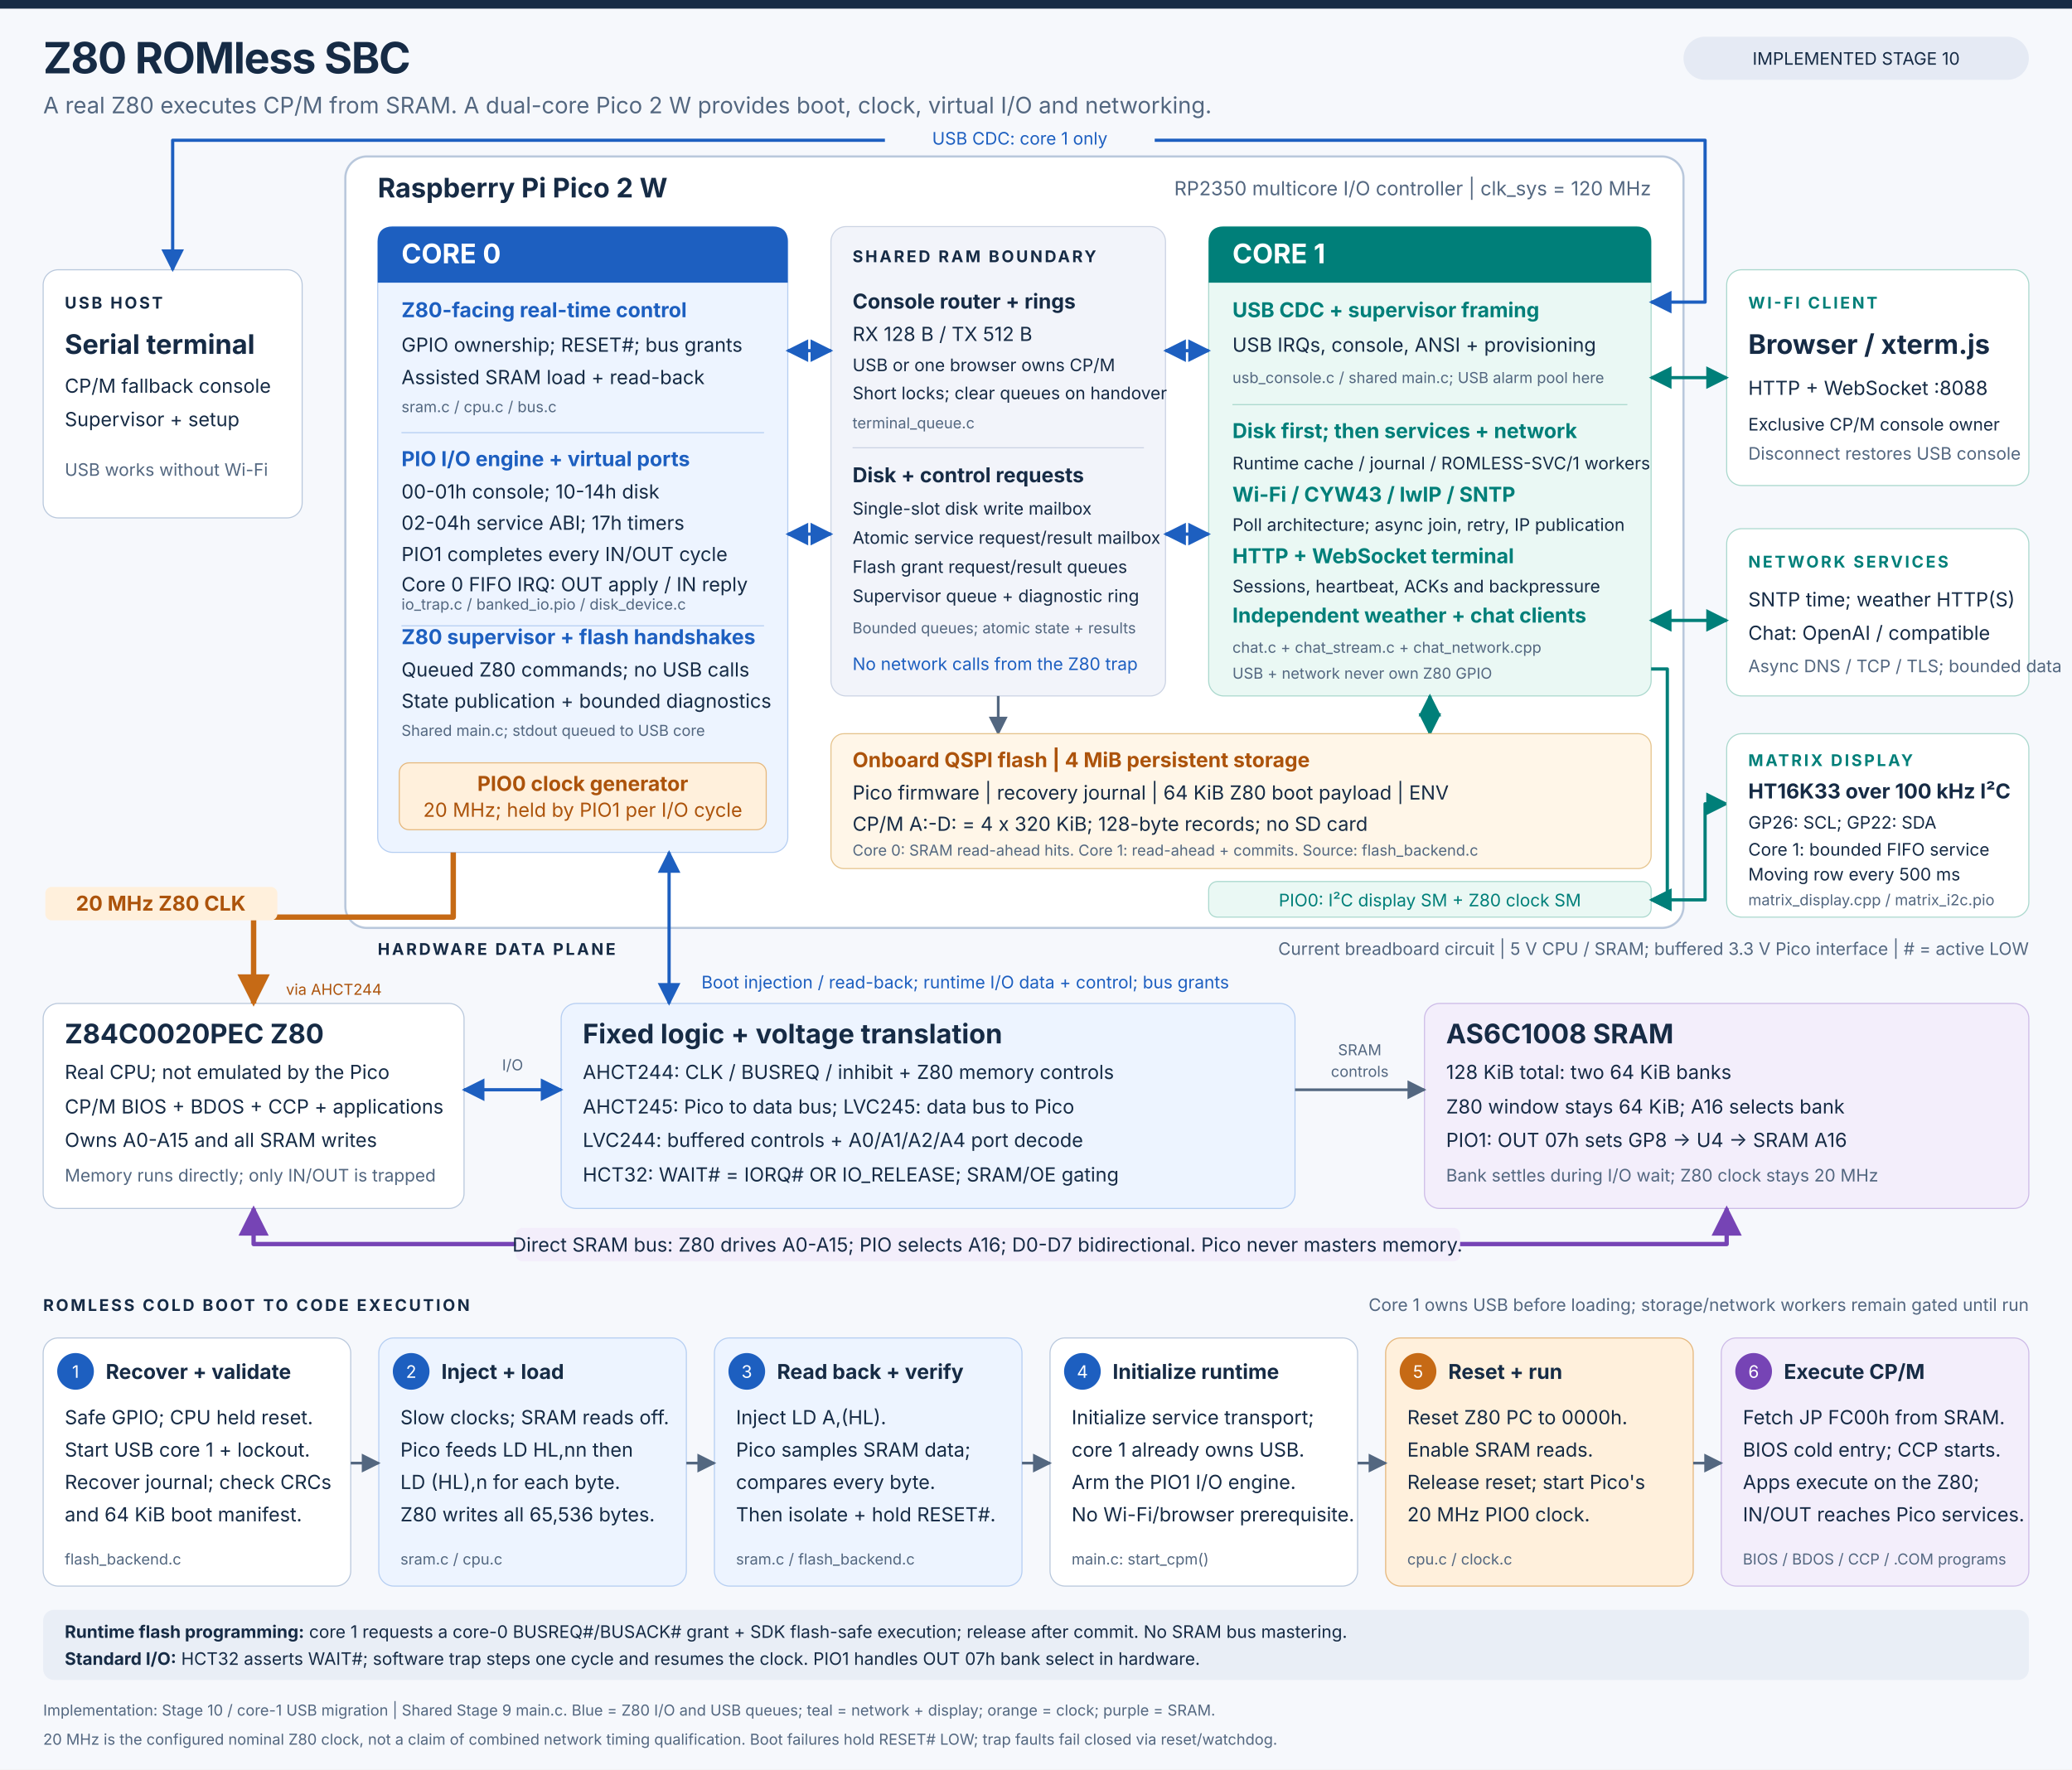
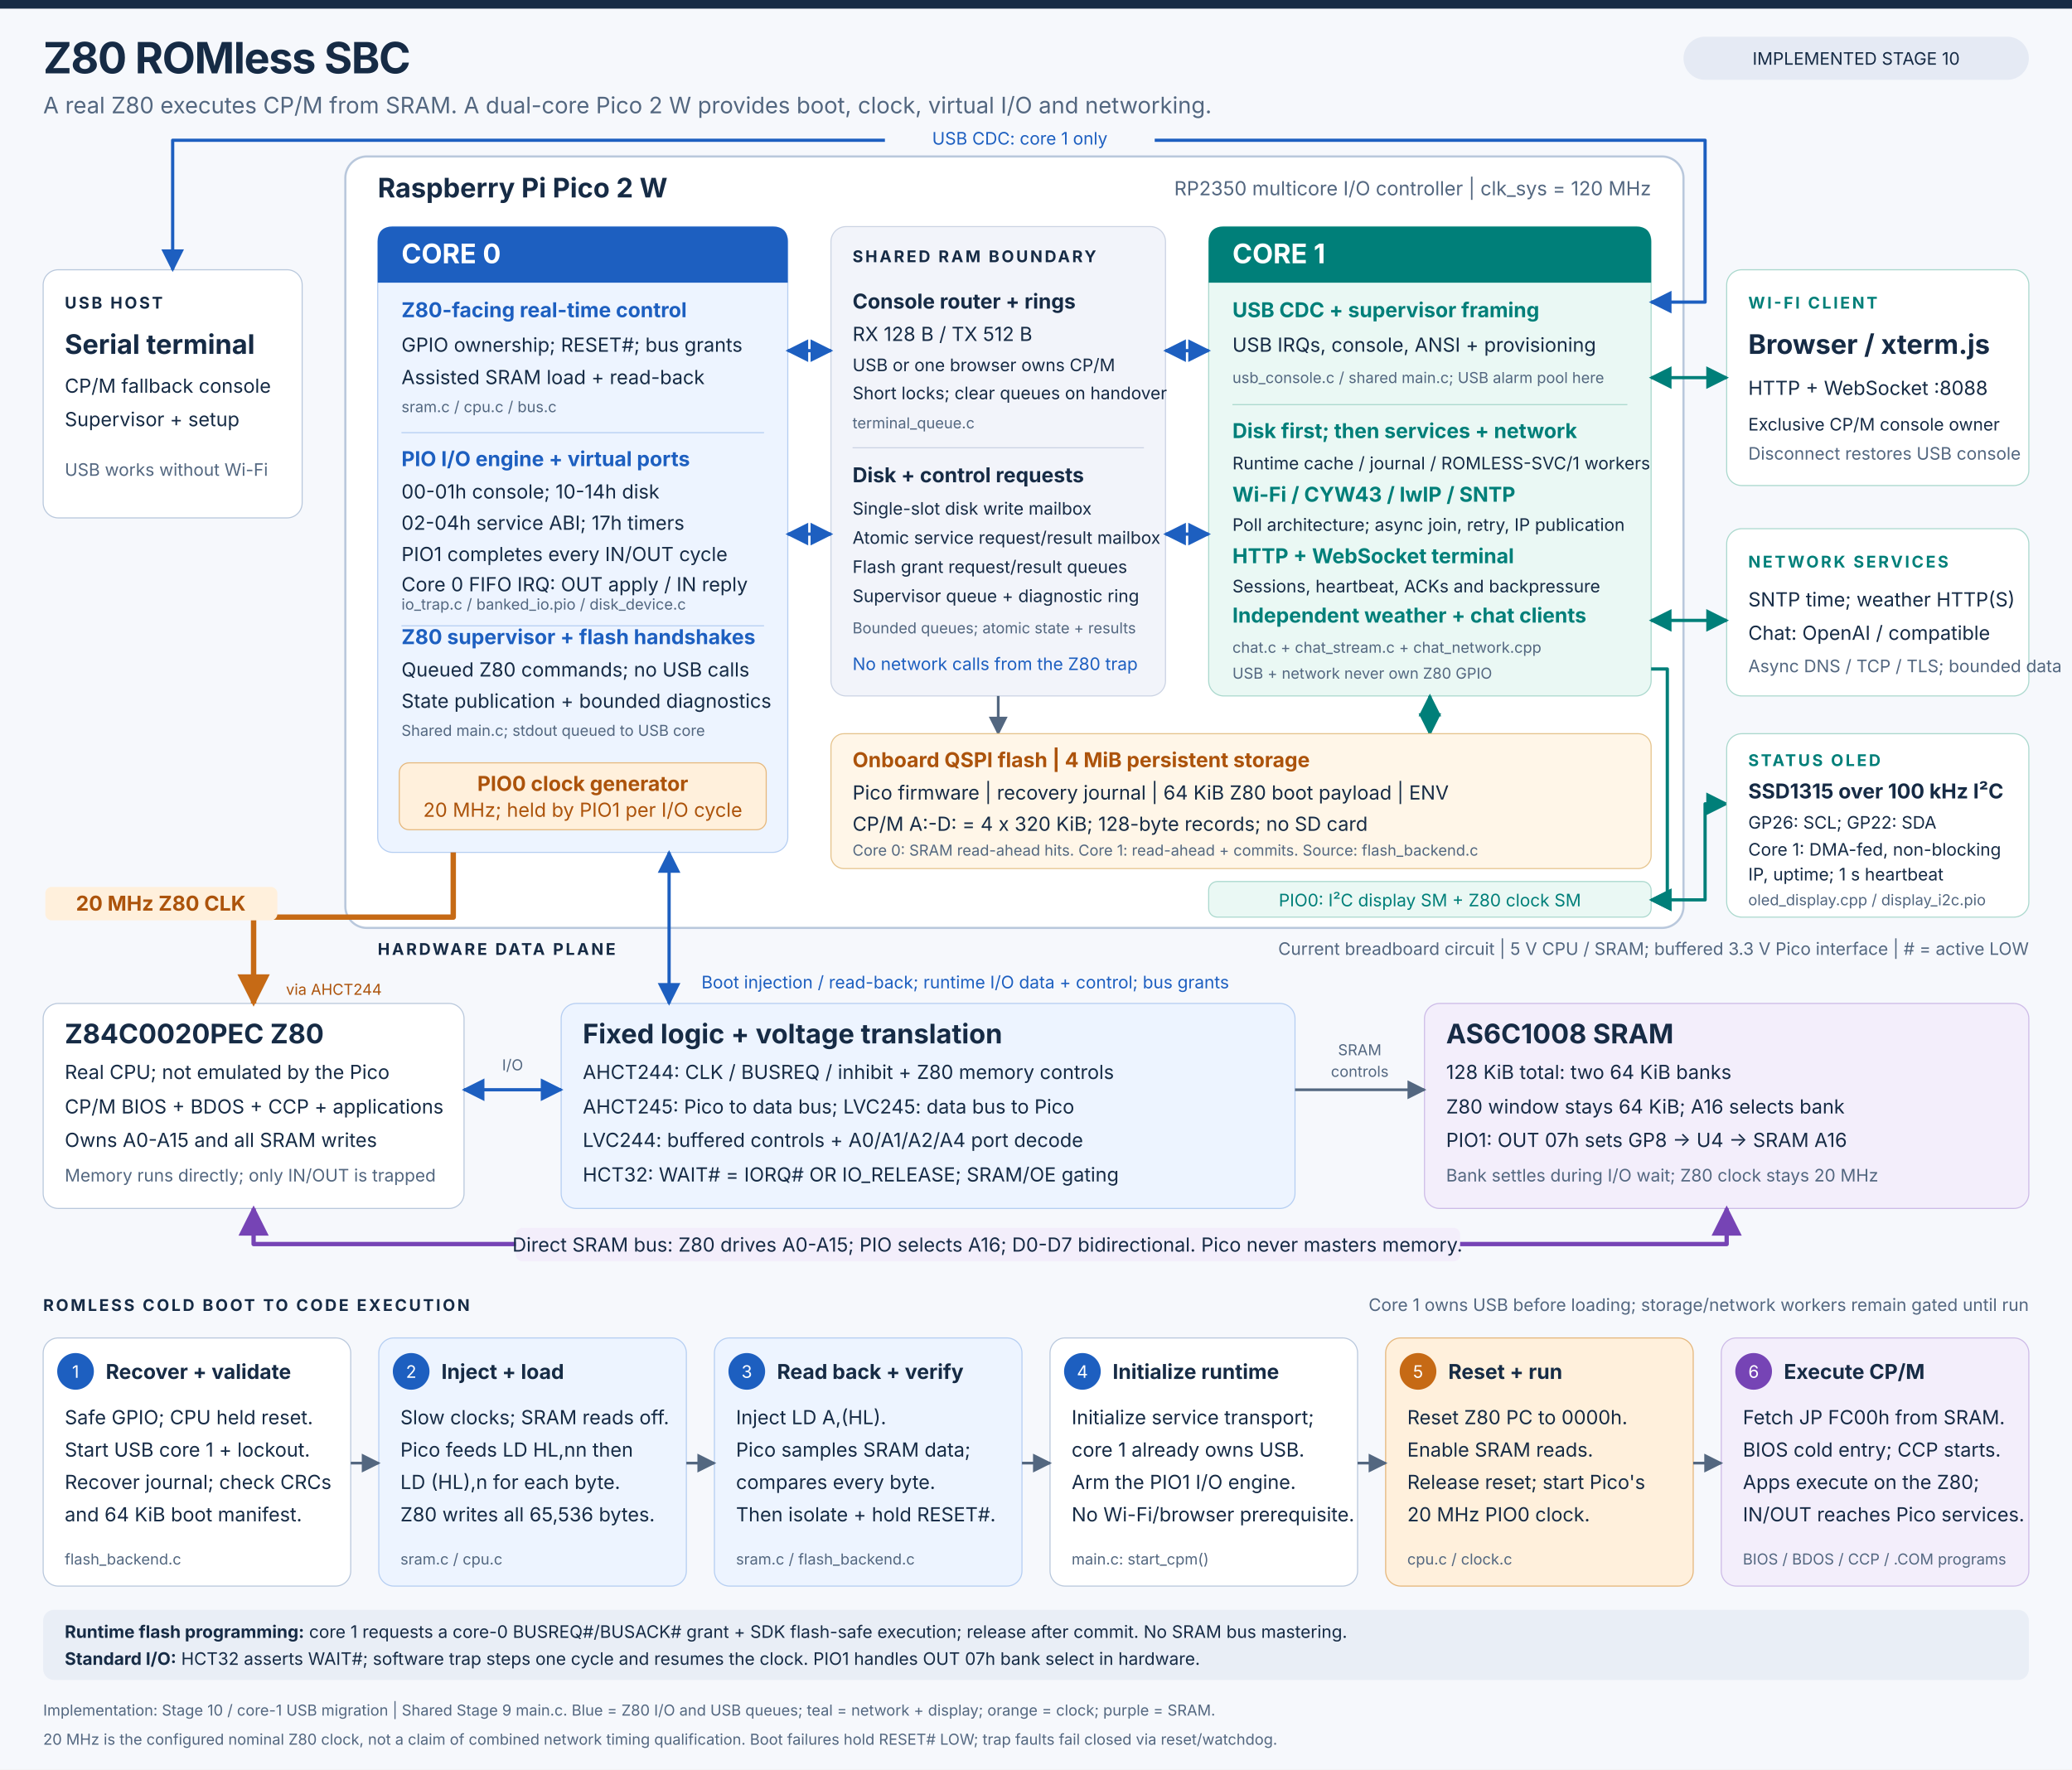
<svg xmlns="http://www.w3.org/2000/svg" width="1920" height="1640" viewBox="0 0 1920 1640" role="img" aria-labelledby="title description">
  <defs>
    <style>
      text { font-family: Inter, "Segoe UI", Arial, sans-serif; fill: #162b45; }
      .title { font-size: 40px; font-weight: 750; letter-spacing: -1px; }
      .subtitle { font-size: 21px; fill: #536780; }
      .section { font-size: 15px; font-weight: 750; letter-spacing: 2px; }
      .heading { font-size: 25px; font-weight: 750; }
      .subheading { font-size: 19px; font-weight: 700; }
      .body { font-size: 18px; }
      .small { font-size: 16px; }
      .source { font-size: 14px; fill: #536780; }
      .white { fill: #ffffff; }
      .muted { fill: #536780; }
      .blue { fill: #1d5fc0; }
      .teal { fill: #007f79; }
      .orange { fill: #ac530b; }
      .line { fill: none; stroke: #536780; stroke-width: 2.5; stroke-linejoin: round; }
      .io { fill: none; stroke: #1d5fc0; stroke-width: 3; stroke-linejoin: round; }
      .network { fill: none; stroke: #007f79; stroke-width: 3; stroke-linejoin: round; }
      .clock { fill: none; stroke: #c66a15; stroke-width: 5; stroke-linejoin: round; }
      .memory { fill: none; stroke: #7644b5; stroke-width: 4; stroke-linejoin: round; }
      .dash { stroke-dasharray: 7 6; }
    </style>
    <marker id="arrow" viewBox="0 0 10 10" refX="9" refY="5" markerWidth="7" markerHeight="7" orient="auto-start-reverse">
      <path d="M0 0 10 5 0 10Z" fill="#536780" />
    </marker>
    <marker id="blue-arrow" viewBox="0 0 10 10" refX="9" refY="5" markerWidth="7" markerHeight="7" orient="auto-start-reverse">
      <path d="M0 0 10 5 0 10Z" fill="#1d5fc0" />
    </marker>
    <marker id="teal-arrow" viewBox="0 0 10 10" refX="9" refY="5" markerWidth="7" markerHeight="7" orient="auto-start-reverse">
      <path d="M0 0 10 5 0 10Z" fill="#007f79" />
    </marker>
    <marker id="clock-arrow" viewBox="0 0 10 10" refX="9" refY="5" markerWidth="6" markerHeight="6" orient="auto">
      <path d="M0 0 10 5 0 10Z" fill="#c66a15" />
    </marker>
    <marker id="purple-arrow" viewBox="0 0 10 10" refX="9" refY="5" markerWidth="7" markerHeight="7" orient="auto-start-reverse">
      <path d="M0 0 10 5 0 10Z" fill="#7644b5" />
    </marker>
  </defs>
  <path fill="#f6f8fc" d="M0 0H1920V1640H0Z" />
  <path fill="#162b45" d="M0 0H1920V8H0Z" />
  <text x="40" y="68" class="title">Z80 ROMless SBC</text>
  <text x="40" y="105" class="subtitle">A real Z80 executes CP/M from SRAM. A dual-core Pico 2 W provides boot, clock, virtual I/O and networking.</text>
  <rect x="1560" y="34" width="320" height="40" rx="20" fill="#e5eaf4" />
  <text x="1720" y="60" class="small" text-anchor="middle">IMPLEMENTED STAGE 10</text>
  <rect x="320" y="145" width="1240" height="715" rx="20" fill="#ffffff" stroke="#b9c8dc" stroke-width="2" />
  <text x="350" y="183" class="heading">Raspberry Pi Pico 2 W</text>
  <text x="1530" y="181" class="body muted" text-anchor="end">RP2350 multicore I/O controller | clk_sys = 120 MHz</text>
  <rect x="350" y="210" width="380" height="580" rx="14" fill="#edf4ff" stroke="#b5cef2" />
  <path d="M364 210H716Q730 210 730 224V262H350V224Q350 210 364 210Z" fill="#1d5fc0" />
  <text x="372" y="244" class="heading white">CORE 0</text>
  <text x="372" y="294" class="subheading blue">Z80-facing real-time control</text>
  <text x="372" y="326" class="body">GPIO ownership; RESET#; bus grants</text>
  <text x="372" y="356" class="body">Assisted SRAM load + read-back</text>
  <a href="https://github.com/gloveboxes/Z80ROMlessSBC/blob/main/src/common/sram.c">
    <text x="372" y="382" class="source">sram.c / cpu.c / bus.c</text>
  </a>
  <path d="M372 401H708" stroke="#b5cef2" />
  <text x="372" y="432" class="subheading blue">PIO I/O engine + virtual ports</text>
  <text x="372" y="462" class="body">00-01h console; 10-14h disk</text>
  <text x="372" y="491" class="body">02-04h service ABI; 17h timers</text>
  <text x="372" y="520" class="body">PIO1 completes every IN/OUT cycle</text>
  <text x="372" y="548" class="body">Core 0 FIFO IRQ: OUT apply / IN reply</text>
  <a href="https://github.com/gloveboxes/Z80ROMlessSBC/blob/main/src/common/io_trap.c">
    <text x="372" y="565" class="source">io_trap.c / banked_io.pio / disk_device.c</text>
  </a>
  <path d="M372 580H708" stroke="#b5cef2" />
  <text x="372" y="597" class="subheading blue">Z80 supervisor + flash handshakes</text>
  <text x="372" y="627" class="body">Queued Z80 commands; no USB calls</text>
  <text x="372" y="656" class="body">State publication + bounded diagnostics</text>
  <a href="https://github.com/gloveboxes/Z80ROMlessSBC/blob/main/src/stage09_flash_storage/main.c">
    <text x="372" y="682" class="source">Shared main.c; stdout queued to USB core</text>
  </a>
  <rect x="370" y="707" width="340" height="62" rx="9" fill="#fff0dc" stroke="#e5b77c" />
  <text x="540" y="733" class="subheading orange" text-anchor="middle">PIO0 clock generator</text>
  <text x="540" y="757" class="body orange" text-anchor="middle">20 MHz; held by PIO1 per I/O cycle</text>
  <rect x="770" y="210" width="310" height="435" rx="14" fill="#f2f4fa" stroke="#cbd3e3" />
  <text x="790" y="243" class="section">SHARED RAM BOUNDARY</text>
  <text x="790" y="286" class="subheading">Console router + rings</text>
  <text x="790" y="316" class="body">RX 128 B / TX 512 B</text>
  <text x="790" y="344" class="small">USB or one browser owns CP/M</text>
  <text x="790" y="370" class="small">Short locks; clear queues on handover</text>
  <a href="https://github.com/gloveboxes/Z80ROMlessSBC/blob/main/src/common/terminal_queue.c">
    <text x="790" y="397" class="source">terminal_queue.c</text>
  </a>
  <path d="M790 415H1060" stroke="#cbd3e3" />
  <text x="790" y="447" class="subheading">Disk + control requests</text>
  <text x="790" y="477" class="small">Single-slot disk write mailbox</text>
  <text x="790" y="504" class="small">Atomic service request/result mailbox</text>
  <text x="790" y="531" class="small">Flash grant request/result queues</text>
  <text x="790" y="558" class="small">Supervisor queue + diagnostic ring</text>
  <a href="https://github.com/gloveboxes/Z80ROMlessSBC/blob/main/src/common/io_service.c">
    <text x="790" y="587" class="source">Bounded queues; atomic state + results</text>
  </a>
  <text x="790" y="621" class="small blue">No network calls from the Z80 trap</text>
  <rect x="1120" y="210" width="410" height="435" rx="14" fill="#eaf8f4" stroke="#aad8cd" />
  <path d="M1134 210H1516Q1530 210 1530 224V262H1120V224Q1120 210 1134 210Z" fill="#007f79" />
  <text x="1142" y="244" class="heading white">CORE 1</text>
  <text x="1142" y="294" class="subheading teal">USB CDC + supervisor framing</text>
  <text x="1142" y="326" class="body">USB IRQs, console, ANSI + provisioning</text>
  <text x="1142" y="355" class="source">usb_console.c / shared main.c; USB alarm pool here</text>
  <path d="M1142 375H1508" stroke="#aad8cd" />
  <text x="1142" y="406" class="subheading teal">Disk first; then services + network</text>
  <text x="1142" y="435" class="small">Runtime cache / journal / ROMLESS-SVC/1 workers</text>
  <a href="https://github.com/gloveboxes/Z80ROMlessSBC/blob/main/src/stage10_websocket_terminal/network_runtime.cpp">
    <text x="1142" y="465" class="subheading teal">Wi-Fi / CYW43 / lwIP / SNTP</text>
  </a>
  <text x="1142" y="492" class="small">Poll architecture; async join, retry, IP publication</text>
  <a href="https://github.com/gloveboxes/Z80ROMlessSBC/blob/main/src/stage10_websocket_terminal/web_terminal.cpp">
    <text x="1142" y="522" class="subheading teal">HTTP + WebSocket terminal</text>
  </a>
  <text x="1142" y="549" class="small">Sessions, heartbeat, ACKs and backpressure</text>
  <text x="1142" y="577" class="subheading teal">Independent weather + chat clients</text>
  <a href="https://github.com/gloveboxes/Z80ROMlessSBC/blob/main/src/common/chat.c">
    <text x="1142" y="605" class="source">chat.c + chat_stream.c + chat_network.cpp</text>
  </a>
  <text x="1142" y="629" class="source">USB + network never own Z80 GPIO</text>
  <path d="M730 325H770" class="io" marker-start="url(#blue-arrow)" marker-end="url(#blue-arrow)" />
  <path d="M1080 325H1120" class="io" marker-start="url(#blue-arrow)" marker-end="url(#blue-arrow)" />
  <path d="M730 495H770" class="io" marker-start="url(#blue-arrow)" marker-end="url(#blue-arrow)" />
  <path d="M1080 495H1120" class="io" marker-start="url(#blue-arrow)" marker-end="url(#blue-arrow)" />
  <path d="M925 645V680" class="line" marker-end="url(#arrow)" />
  <path d="M1325 645V680" class="network" marker-start="url(#teal-arrow)" marker-end="url(#teal-arrow)" />
  <rect x="770" y="680" width="760" height="125" rx="12" fill="#fff6e8" stroke="#e5c38c" />
  <text x="790" y="711" class="subheading orange">Onboard QSPI flash | 4 MiB persistent storage</text>
  <text x="790" y="741" class="body">Pico firmware | recovery journal | 64 KiB Z80 boot payload | ENV</text>
  <text x="790" y="770" class="body">CP/M A:-D: = 4 x 320 KiB; 128-byte records; no SD card</text>
  <a href="https://github.com/gloveboxes/Z80ROMlessSBC/blob/main/src/common/flash_backend.c">
    <text x="790" y="793" class="source">Core 0: SRAM read-ahead hits. Core 1: read-ahead + commits. Source: flash_backend.c</text>
  </a>
  <rect x="40" y="250" width="240" height="230" rx="14" fill="#ffffff" stroke="#b9c8dc" />
  <text x="60" y="286" class="section">USB HOST</text>
  <text x="60" y="328" class="heading">Serial terminal</text>
  <text x="60" y="364" class="body">CP/M fallback console</text>
  <text x="60" y="395" class="body">Supervisor + setup</text>
  <text x="60" y="441" class="small muted">USB works without Wi-Fi</text>
  <path d="M160 250V130H1580V280H1530" class="io" marker-start="url(#blue-arrow)" marker-end="url(#blue-arrow)" />
  <rect x="820" y="113" width="250" height="30" rx="6" fill="#f6f8fc" />
  <text x="945" y="134" class="small blue" text-anchor="middle">USB CDC: core 1 only</text>
  <rect x="1600" y="250" width="280" height="200" rx="14" fill="#ffffff" stroke="#aad8cd" />
  <text x="1620" y="286" class="section teal">WI-FI CLIENT</text>
  <text x="1620" y="328" class="heading">Browser / xterm.js</text>
  <text x="1620" y="366" class="body">HTTP + WebSocket :8088</text>
  <text x="1620" y="399" class="small">Exclusive CP/M console owner</text>
  <text x="1620" y="426" class="small muted">Disconnect restores USB console</text>
  <path d="M1530 350H1600" class="network" marker-start="url(#teal-arrow)" marker-end="url(#teal-arrow)" />
  <rect x="1600" y="490" width="280" height="155" rx="14" fill="#ffffff" stroke="#aad8cd" />
  <text x="1620" y="526" class="section teal">NETWORK SERVICES</text>
  <text x="1620" y="562" class="body">SNTP time; weather HTTP(S)</text>
  <text x="1620" y="593" class="body">Chat: OpenAI / compatible</text>
  <text x="1620" y="623" class="small muted">Async DNS / TCP / TLS; bounded data</text>
  <path d="M1530 575H1600" class="network" marker-start="url(#teal-arrow)" marker-end="url(#teal-arrow)" />
  <path d="M1530 620H1545V834H1530" class="network" marker-end="url(#teal-arrow)" />
  <rect x="1120" y="817" width="410" height="33" rx="8" fill="#eaf8f4" stroke="#aad8cd" />
  <text x="1325" y="840" class="small teal" text-anchor="middle">PIO0: I²C display SM + Z80 clock SM</text>
  <path d="M1530 834H1580V745H1600" class="network" marker-start="url(#teal-arrow)" marker-end="url(#teal-arrow)" />
  <rect x="1600" y="680" width="280" height="170" rx="14" fill="#ffffff" stroke="#aad8cd" />
-   <text x="1620" y="710" class="section teal">MATRIX DISPLAY</text>
-   <text x="1620" y="740" class="subheading">HT16K33 over 100 kHz I²C</text>
+   <text x="1620" y="710" class="section teal">STATUS OLED</text>
+   <text x="1620" y="740" class="subheading">SSD1315 over 100 kHz I²C</text>
  <text x="1620" y="768" class="small">GP26: SCL; GP22: SDA</text>
-   <text x="1620" y="793" class="small">Core 1: bounded FIFO service</text>
-   <text x="1620" y="816" class="small">Moving row every 500 ms</text>
-   <text x="1620" y="839" class="source">matrix_display.cpp / matrix_i2c.pio</text>
+   <text x="1620" y="793" class="small">Core 1: DMA-fed, non-blocking</text>
+   <text x="1620" y="816" class="small">IP, uptime; 1 s heartbeat</text>
+   <text x="1620" y="839" class="source">oled_display.cpp / display_i2c.pio</text>
  <text x="350" y="885" class="section">HARDWARE DATA PLANE</text>
  <text x="1880" y="885" class="small muted" text-anchor="end">Current breadboard circuit | 5 V CPU / SRAM; buffered 3.3 V Pico interface | # = active LOW</text>
  <rect x="40" y="930" width="390" height="190" rx="14" fill="#ffffff" stroke="#b9c8dc" />
  <text x="60" y="967" class="heading">Z84C0020PEC Z80</text>
  <text x="60" y="1000" class="body">Real CPU; not emulated by the Pico</text>
  <text x="60" y="1032" class="body">CP/M BIOS + BDOS + CCP + applications</text>
  <text x="60" y="1063" class="body">Owns A0-A15 and all SRAM writes</text>
  <text x="60" y="1095" class="small muted">Memory runs directly; only IN/OUT is trapped</text>
  <rect x="520" y="930" width="680" height="190" rx="14" fill="#edf4ff" stroke="#b5cef2" />
  <text x="540" y="967" class="heading">Fixed logic + voltage translation</text>
  <text x="540" y="1000" class="body">AHCT244: CLK / BUSREQ / inhibit + Z80 memory controls</text>
  <text x="540" y="1032" class="body">AHCT245: Pico to data bus; LVC245: data bus to Pico</text>
  <text x="540" y="1063" class="body">LVC244: buffered controls + A0/A1/A2/A4 port decode</text>
  <text x="540" y="1095" class="body">HCT32: WAIT# = IORQ# OR IO_RELEASE; SRAM/OE gating</text>
  <rect x="1320" y="930" width="560" height="190" rx="14" fill="#f3eefb" stroke="#cdbbe7" />
  <text x="1340" y="967" class="heading">AS6C1008 SRAM</text>
  <text x="1340" y="1000" class="body">128 KiB total: two 64 KiB banks</text>
  <text x="1340" y="1032" class="body">Z80 window stays 64 KiB; A16 selects bank</text>
  <text x="1340" y="1063" class="body">PIO1: OUT 07h sets GP8 → U4 → SRAM A16</text>
  <text x="1340" y="1095" class="small muted">Bank settles during I/O wait; Z80 clock stays 20 MHz</text>
  <path d="M420 790V850H235V930" class="clock" marker-end="url(#clock-arrow)" />
  <rect x="42" y="822" width="215" height="31" rx="6" fill="#fff0dc" />
  <text x="149" y="844" class="subheading orange" text-anchor="middle">20 MHz Z80 CLK</text>
  <text x="265" y="922" class="source orange">via AHCT244</text>
  <path d="M620 790V930" class="io" marker-start="url(#blue-arrow)" marker-end="url(#blue-arrow)" />
  <rect x="635" y="894" width="600" height="32" rx="6" fill="#f6f8fc" />
  <text x="650" y="916" class="small blue">Boot injection / read-back; runtime I/O data + control; bus grants</text>
  <path d="M430 1010H520" class="io" marker-start="url(#blue-arrow)" marker-end="url(#blue-arrow)" />
  <text x="475" y="992" class="source" text-anchor="middle">I/O</text>
  <path d="M1200 1010H1320" class="line" marker-end="url(#arrow)" />
  <text x="1260" y="978" class="source" text-anchor="middle">SRAM</text>
  <text x="1260" y="998" class="source" text-anchor="middle">controls</text>
  <path d="M235 1120V1153H1600V1120" class="memory" marker-start="url(#purple-arrow)" marker-end="url(#purple-arrow)" />
  <rect x="478" y="1138" width="875" height="31" rx="6" fill="#f3eefb" />
  <text x="915" y="1160" class="body" text-anchor="middle">Direct SRAM bus: Z80 drives A0-A15; PIO selects A16; D0-D7 bidirectional. Pico never masters memory.</text>
  <text x="40" y="1215" class="section">ROMLESS COLD BOOT TO CODE EXECUTION</text>
  <text x="1880" y="1215" class="small muted" text-anchor="end">Core 1 owns USB before loading; storage/network workers remain gated until run</text>
  <rect x="40" y="1240" width="285" height="230" rx="14" fill="#ffffff" stroke="#b9c8dc" />
  <circle cx="70" cy="1271" r="17" fill="#1d5fc0" />
  <text x="70" y="1277" class="small white" text-anchor="middle">1</text>
  <text x="98" y="1278" class="subheading">Recover + validate</text>
  <text x="60" y="1320" class="body">Safe GPIO; CPU held reset.</text>
  <text x="60" y="1350" class="body">Start USB core 1 + lockout.</text>
  <text x="60" y="1380" class="body">Recover journal; check CRCs</text>
  <text x="60" y="1410" class="body">and 64 KiB boot manifest.</text>
  <text x="60" y="1450" class="source">flash_backend.c</text>
  <rect x="351" y="1240" width="285" height="230" rx="14" fill="#edf4ff" stroke="#b5cef2" />
  <circle cx="381" cy="1271" r="17" fill="#1d5fc0" />
  <text x="381" y="1277" class="small white" text-anchor="middle">2</text>
  <text x="409" y="1278" class="subheading">Inject + load</text>
  <text x="371" y="1320" class="body">Slow clocks; SRAM reads off.</text>
  <text x="371" y="1350" class="body">Pico feeds LD HL,nn then</text>
  <text x="371" y="1380" class="body">LD (HL),n for each byte.</text>
  <text x="371" y="1410" class="body">Z80 writes all 65,536 bytes.</text>
  <text x="371" y="1450" class="source">sram.c / cpu.c</text>
  <rect x="662" y="1240" width="285" height="230" rx="14" fill="#edf4ff" stroke="#b5cef2" />
  <circle cx="692" cy="1271" r="17" fill="#1d5fc0" />
  <text x="692" y="1277" class="small white" text-anchor="middle">3</text>
  <text x="720" y="1278" class="subheading">Read back + verify</text>
  <text x="682" y="1320" class="body">Inject LD A,(HL).</text>
  <text x="682" y="1350" class="body">Pico samples SRAM data;</text>
  <text x="682" y="1380" class="body">compares every byte.</text>
  <text x="682" y="1410" class="body">Then isolate + hold RESET#.</text>
  <text x="682" y="1450" class="source">sram.c / flash_backend.c</text>
  <rect x="973" y="1240" width="285" height="230" rx="14" fill="#ffffff" stroke="#b9c8dc" />
  <circle cx="1003" cy="1271" r="17" fill="#1d5fc0" />
  <text x="1003" y="1277" class="small white" text-anchor="middle">4</text>
  <text x="1031" y="1278" class="subheading">Initialize runtime</text>
  <text x="993" y="1320" class="body">Initialize service transport;</text>
  <text x="993" y="1350" class="body">core 1 already owns USB.</text>
  <text x="993" y="1380" class="body">Arm the PIO1 I/O engine.</text>
  <text x="993" y="1410" class="body">No Wi-Fi/browser prerequisite.</text>
  <text x="993" y="1450" class="source">main.c: start_cpm()</text>
  <rect x="1284" y="1240" width="285" height="230" rx="14" fill="#fff0dc" stroke="#e5b77c" />
  <circle cx="1314" cy="1271" r="17" fill="#c66a15" />
  <text x="1314" y="1277" class="small white" text-anchor="middle">5</text>
  <text x="1342" y="1278" class="subheading">Reset + run</text>
  <text x="1304" y="1320" class="body">Reset Z80 PC to 0000h.</text>
  <text x="1304" y="1350" class="body">Enable SRAM reads.</text>
  <text x="1304" y="1380" class="body">Release reset; start Pico's</text>
  <text x="1304" y="1410" class="body">20 MHz PIO0 clock.</text>
  <text x="1304" y="1450" class="source">cpu.c / clock.c</text>
  <rect x="1595" y="1240" width="285" height="230" rx="14" fill="#f3eefb" stroke="#cdbbe7" />
  <circle cx="1625" cy="1271" r="17" fill="#7644b5" />
  <text x="1625" y="1277" class="small white" text-anchor="middle">6</text>
  <text x="1653" y="1278" class="subheading">Execute CP/M</text>
  <text x="1615" y="1320" class="body">Fetch JP FC00h from SRAM.</text>
  <text x="1615" y="1350" class="body">BIOS cold entry; CCP starts.</text>
  <text x="1615" y="1380" class="body">Apps execute on the Z80;</text>
  <text x="1615" y="1410" class="body">IN/OUT reaches Pico services.</text>
  <text x="1615" y="1450" class="source">BIOS / BDOS / CCP / .COM programs</text>
  <path d="M325 1356H351" class="line" marker-end="url(#arrow)" />
  <path d="M636 1356H662" class="line" marker-end="url(#arrow)" />
  <path d="M947 1356H973" class="line" marker-end="url(#arrow)" />
  <path d="M1258 1356H1284" class="line" marker-end="url(#arrow)" />
  <path d="M1569 1356H1595" class="line" marker-end="url(#arrow)" />
  <rect x="40" y="1492" width="1840" height="65" rx="10" fill="#e9eef6" />
  <text x="60" y="1518" class="small">
    <tspan font-weight="700">Runtime flash programming:</tspan> core 1 requests a core-0 BUSREQ#/BUSACK# grant + SDK flash-safe execution; release after commit. No SRAM bus mastering.</text>
  <text x="60" y="1543" class="small">
    <tspan font-weight="700">Standard I/O:</tspan> HCT32 asserts WAIT#; software trap steps one cycle and resumes the clock. PIO1 handles OUT 07h bank select in hardware.</text>
  <text x="40" y="1590" class="source">Implementation: Stage 10 / core-1 USB migration | Shared Stage 9 main.c. Blue = Z80 I/O and USB queues; teal = network + display; orange = clock; purple = SRAM.</text>
  <text x="40" y="1617" class="source">20 MHz is the configured nominal Z80 clock, not a claim of combined network timing qualification. Boot failures hold RESET# LOW; trap faults fail closed via reset/watchdog.</text>
</svg>
